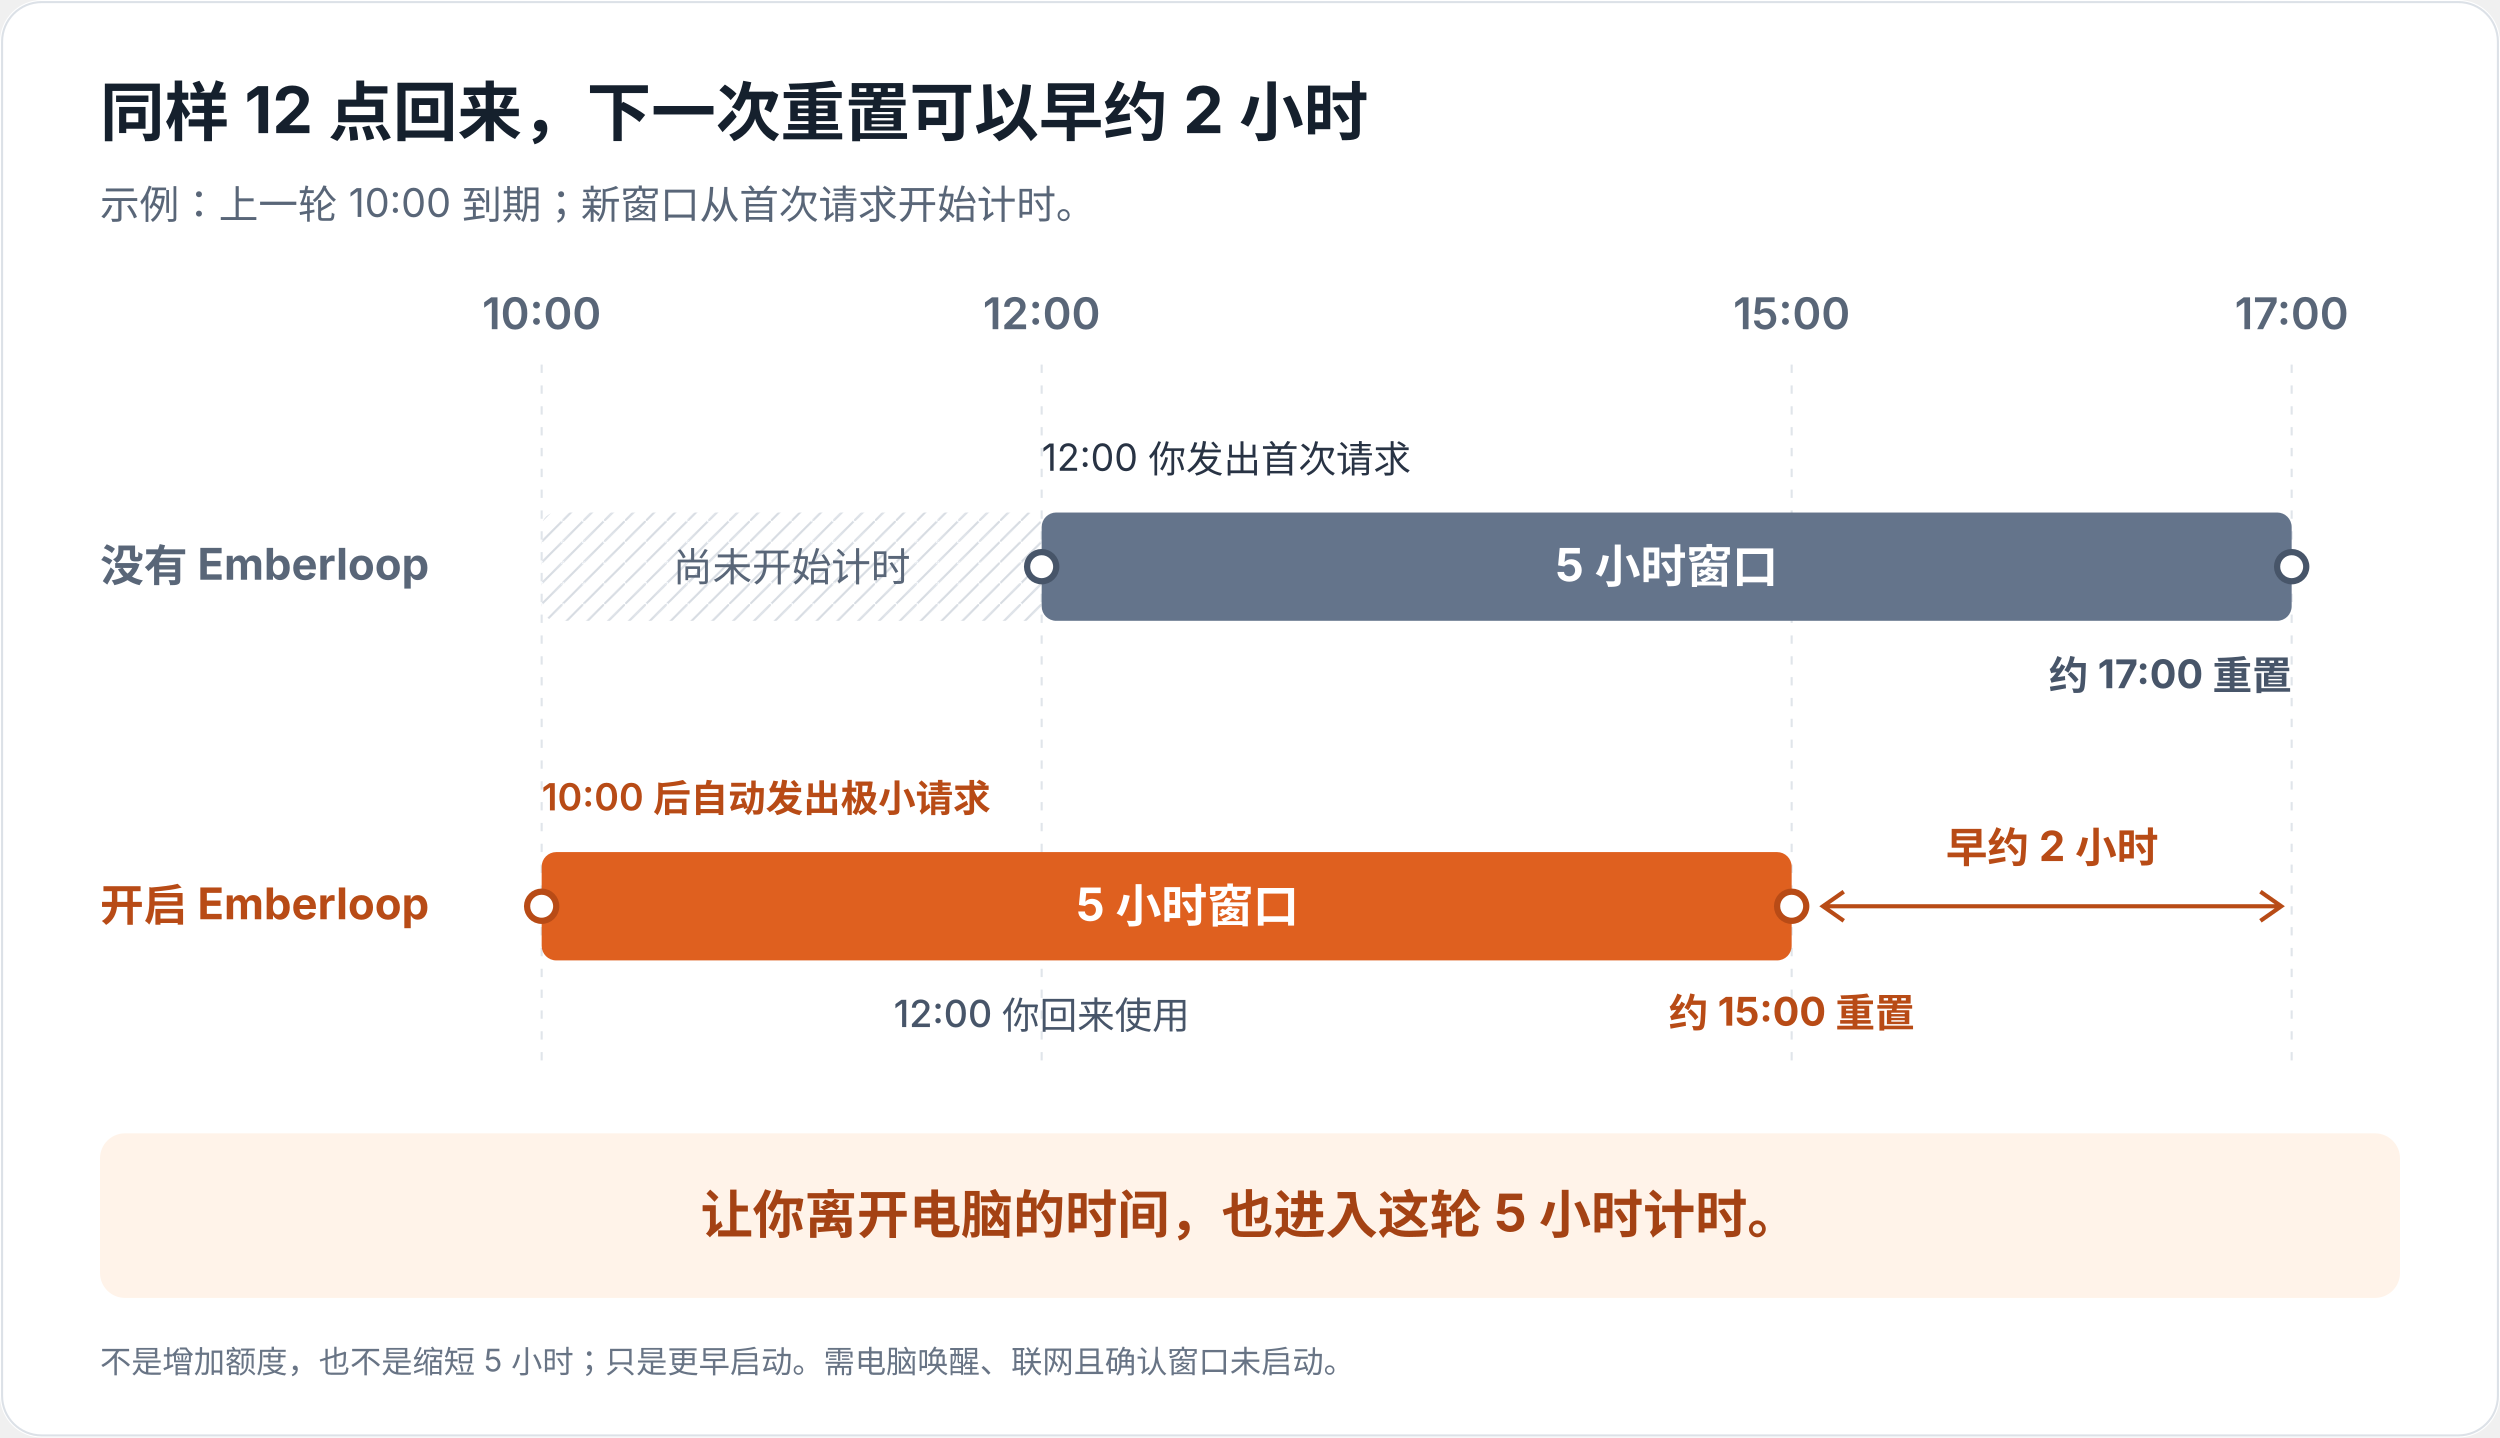
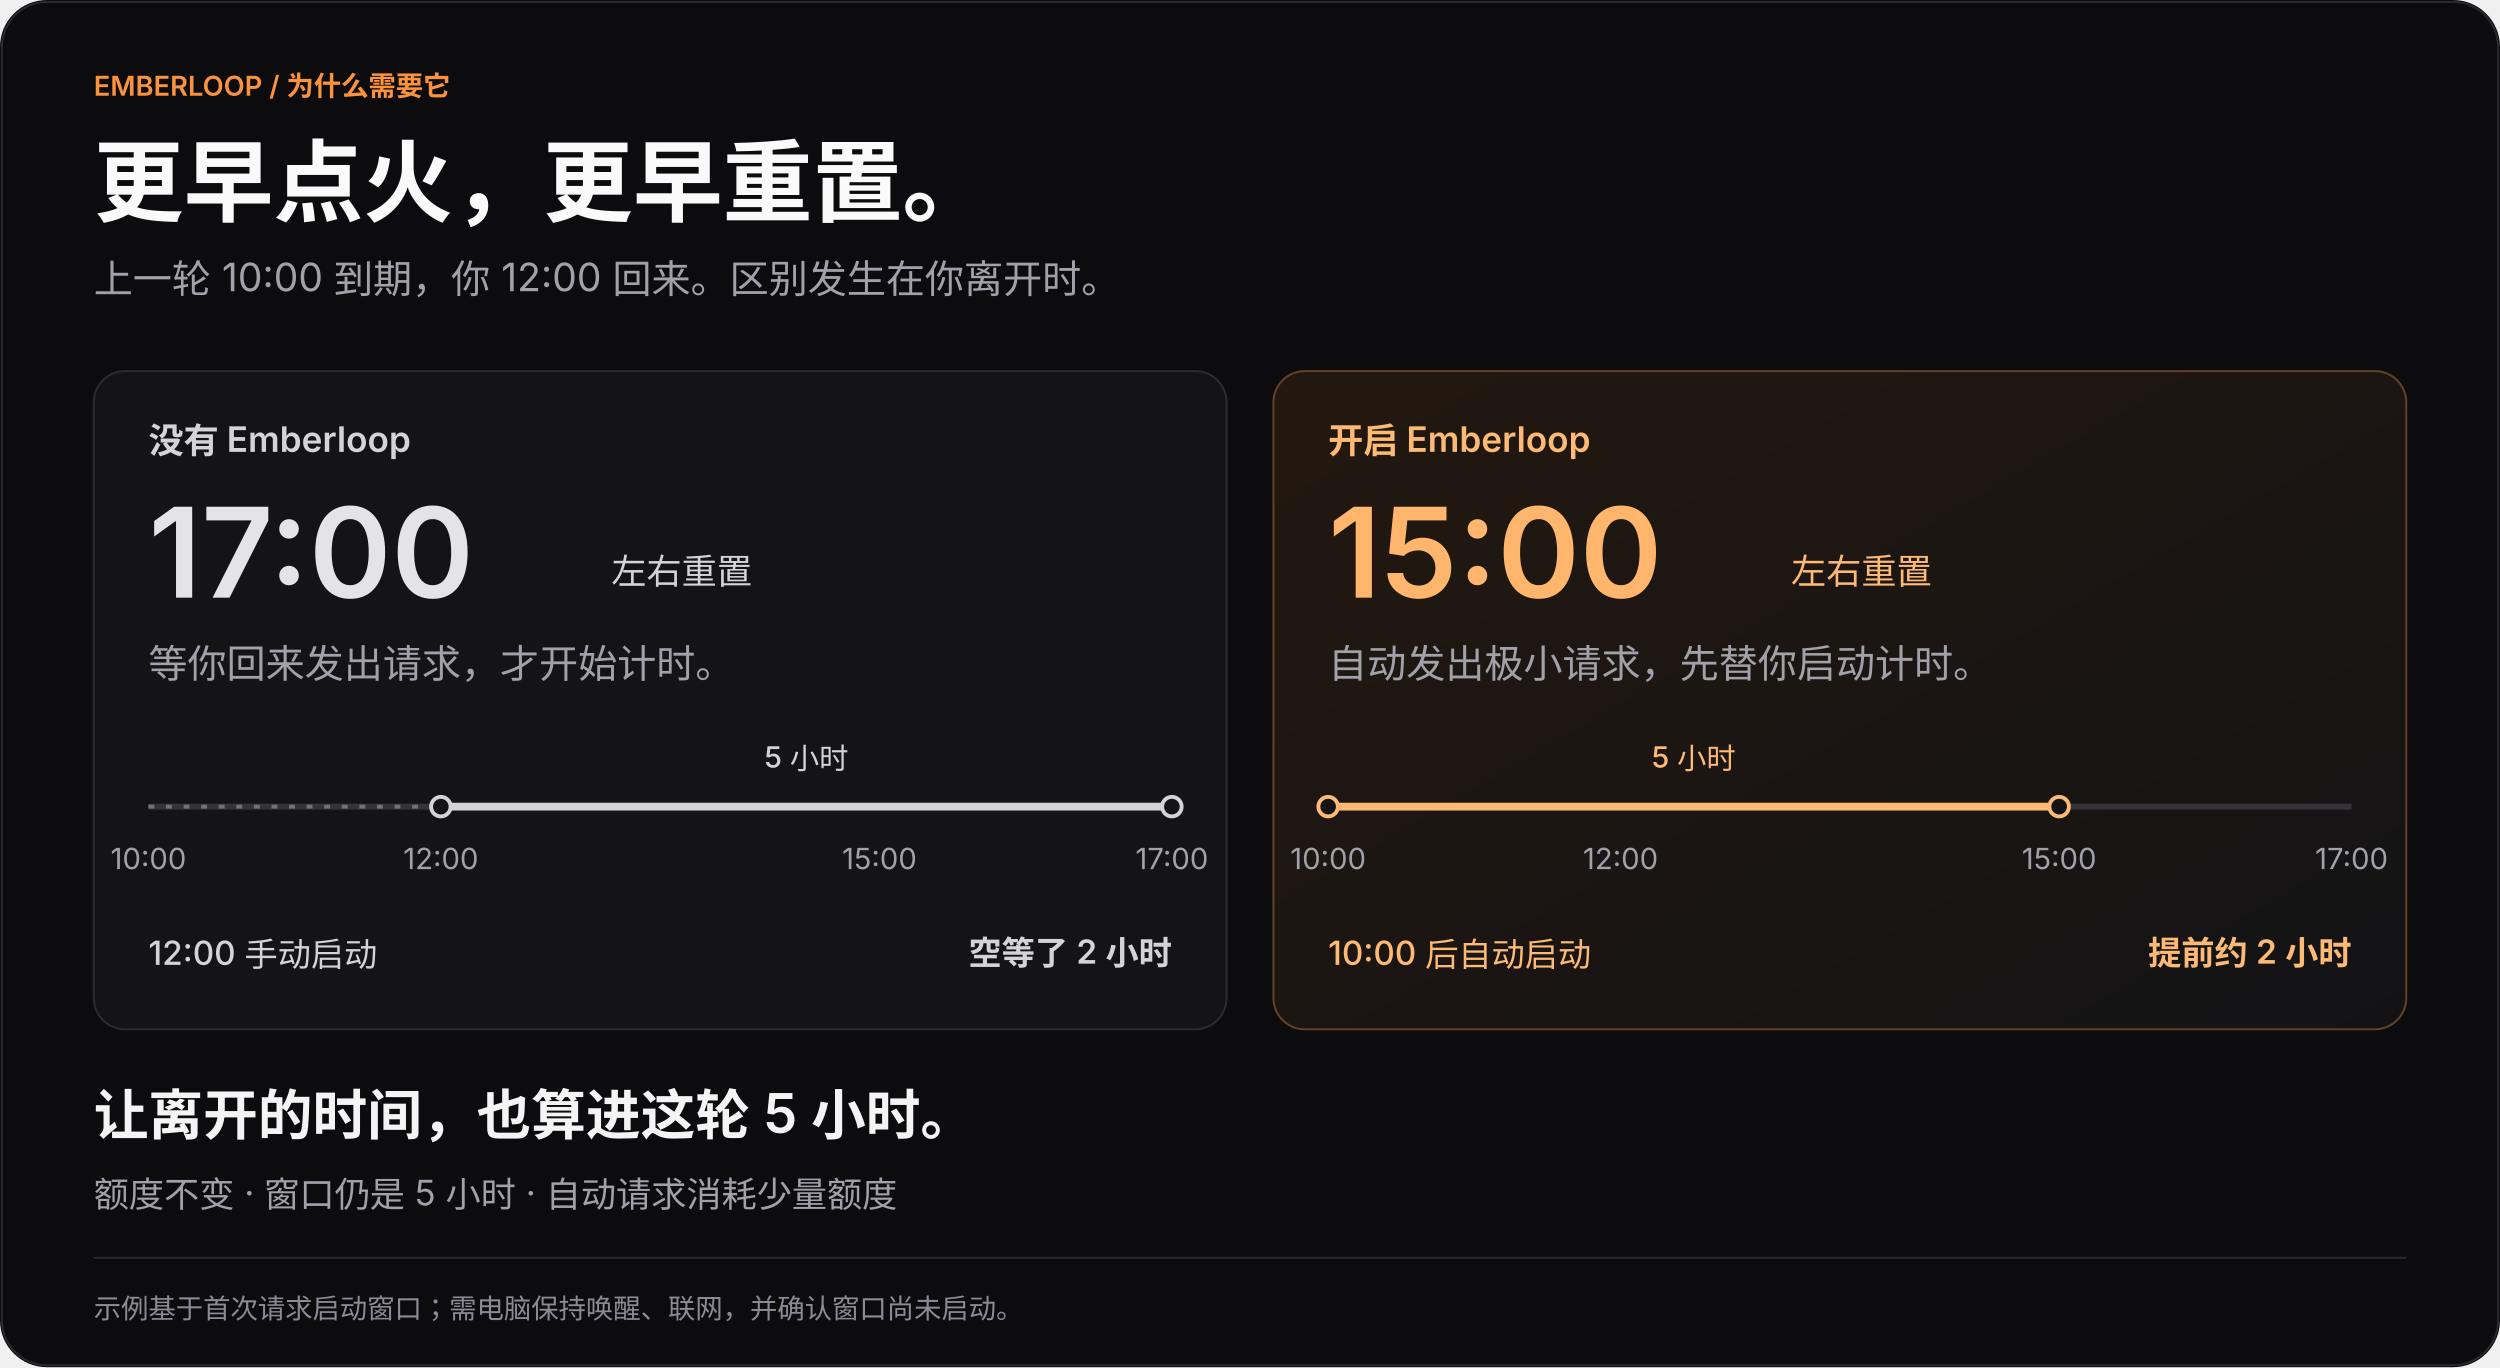
- <svg xmlns="http://www.w3.org/2000/svg" width="1200" height="690" viewBox="0 0 1200 690" role="img" aria-labelledby="title desc">
+ <svg xmlns="http://www.w3.org/2000/svg" width="1280" height="700" viewBox="0 0 1280 700" role="img" aria-labelledby="title desc">
  <defs>
-     <pattern id="hatch" width="10" height="10" patternUnits="userSpaceOnUse">
-       <path d="M0 10L10 0" stroke="#d7dce2" stroke-width="1" />
-     </pattern>
+     <linearGradient id="warm" x1="0" y1="0" x2="1" y2="1">
+       <stop stop-color="#231810" />
+       <stop offset="1" stop-color="#131315" />
+     </linearGradient>
+     <linearGradient id="ember">
+       <stop stop-color="#fb923c" />
+       <stop offset="1" stop-color="#fdba74" />
+     </linearGradient>
  </defs>
-   <rect width="1200" height="690" rx="20" fill="#fff" />
-   <rect x="1" y="1" width="1198" height="688" rx="19" fill="none" stroke="#dce1e7" />
+   <rect x="0" y="0" width="1280" height="700" rx="24" fill="#0c0c0f" stroke="none" />
+   <rect x="1" y="1" width="1278" height="698" rx="23" fill="none" stroke="#29292e" />
  <g font-family="-apple-system,BlinkMacSystemFont,Segoe UI,PingFang SC,Microsoft YaHei,sans-serif">
-     <text x="48" y="65" font-size="31" fill="#15202d" font-weight="700" text-anchor="start">同样 12 点回来，下一次重置可以早约 2 小时</text>
-     <text x="48" y="105" font-size="19" fill="#596678" font-weight="400" text-anchor="start">示例：上一轮 10:00 到期；新窗口从首次请求开始计时。</text>
-     <line x1="260" y1="175" x2="260" y2="515" stroke="#e0e5ea" stroke-dasharray="4 6" />
-     <text x="260" y="158" font-size="21" fill="#596678" font-weight="600" text-anchor="middle">10:00</text>
-     <line x1="500" y1="175" x2="500" y2="515" stroke="#e0e5ea" stroke-dasharray="4 6" />
-     <text x="500" y="158" font-size="21" fill="#596678" font-weight="600" text-anchor="middle">12:00</text>
-     <line x1="860" y1="175" x2="860" y2="515" stroke="#e0e5ea" stroke-dasharray="4 6" />
-     <text x="860" y="158" font-size="21" fill="#596678" font-weight="600" text-anchor="middle">15:00</text>
-     <line x1="1100" y1="175" x2="1100" y2="515" stroke="#e0e5ea" stroke-dasharray="4 6" />
-     <text x="1100" y="158" font-size="21" fill="#596678" font-weight="600" text-anchor="middle">17:00</text>
-     <text x="48" y="279" font-size="21" fill="#596678" font-weight="650" text-anchor="start">没有 Emberloop</text>
-     <rect x="260" y="246" width="240" height="52" rx="7" fill="url(#hatch)" />
-     <rect x="500" y="246" width="600" height="52" rx="7" fill="#64748b" />
-     <text x="380" y="279" font-size="19" fill="#596678" font-weight="500" text-anchor="middle">尚未开始计时</text>
-     <text x="800" y="279" font-size="22" fill="#fff" font-weight="650" text-anchor="middle">5 小时窗口</text>
-     <text x="500" y="226" font-size="18" fill="#283344" font-weight="400" text-anchor="start">12:00 你发出首次请求</text>
-     <text x="1100" y="331" font-size="19" fill="#475569" font-weight="650" text-anchor="end">约 17:00 重置</text>
-     <circle cx="500" cy="272" r="7" fill="#fff" stroke="#475569" stroke-width="3" />
-     <circle cx="1100" cy="272" r="7" fill="#fff" stroke="#475569" stroke-width="3" />
-     <text x="48" y="442" font-size="21" fill="#b84b16" font-weight="700" text-anchor="start">开启 Emberloop</text>
-     <rect x="260" y="409" width="600" height="52" rx="7" fill="#df601f" />
-     <text x="260" y="389" font-size="18" fill="#b84b16" font-weight="600" text-anchor="start">10:00 后自动发出极小请求</text>
-     <text x="570" y="442" font-size="22" fill="#fff" font-weight="650" text-anchor="middle">5 小时窗口</text>
-     <circle cx="260" cy="435" r="7" fill="#fff" stroke="#b84b16" stroke-width="3" />
-     <circle cx="860" cy="435" r="7" fill="#fff" stroke="#b84b16" stroke-width="3" />
-     <text x="500" y="493" font-size="18" fill="#475569" font-weight="500" text-anchor="middle">12:00 你回来使用</text>
-     <text x="860" y="493" font-size="19" fill="#b84b16" font-weight="700" text-anchor="middle">约 15:00 重置</text>
-     <path d="M875 435H1095M885 428L875 435L885 442M1085 428L1095 435L1085 442" fill="none" stroke="#b84b16" stroke-width="2" />
-     <text x="985" y="414" font-size="20" fill="#b84b16" font-weight="700" text-anchor="middle">早约 2 小时</text>
-     <rect x="48" y="544" width="1104" height="79" rx="12" fill="#fff3e9" />
-     <text x="600" y="592" font-size="25" fill="#a44214" font-weight="700" text-anchor="middle">让你离开电脑的时间，也进入这轮 5 小时计时。</text>
-     <text x="48" y="659" font-size="15" fill="#687485" font-weight="400" text-anchor="start">不是增加额度，也不是缩短 5 小时；只是更早启动。需电脑唤醒、联网且确认窗口未启动。</text>
+     <text x="48" y="49" font-size="14" fill="#fb923c" font-weight="600" text-anchor="start">EMBERLOOP  /  为什么需要它</text>
+     <text x="48" y="110" font-size="46" fill="#fafafa" font-weight="650" text-anchor="start">更早点火，更早重置。</text>
+     <text x="48" y="150" font-size="20" fill="#a1a1aa" font-weight="400" text-anchor="start">上一轮 10:00 到期，你 12:00 回来。区别发生在你离开时。</text>
+     <rect x="48" y="190" width="580" height="337" rx="16" fill="#141417" stroke="#2b2b31" />
+     <text x="76" y="232" font-size="18" fill="#d4d4d8" font-weight="600" text-anchor="start">没有 Emberloop</text>
+     <text x="76" y="306" font-size="64" fill="#e4e4e7" font-weight="600" text-anchor="start">17:00</text>
+     <text x="313" y="299" font-size="18" fill="#d4d4d8" font-weight="400" text-anchor="start">左右重置</text>
+     <text x="76" y="347" font-size="20" fill="#a1a1aa" font-weight="400" text-anchor="start">等你回来发出请求，才开始计时。</text>
+     <path d="M76 413H600" stroke="#333338" stroke-width="3" />
+     <path d="M225.714 413H600" stroke="#d4d4d8" stroke-width="4" stroke-linecap="round" />
+     <path d="M76 413H225.714" stroke="#71717a" stroke-width="2" stroke-dasharray="3 6" />
+     <circle cx="225.714" cy="413" r="5" fill="#141417" stroke="#d4d4d8" stroke-width="2" />
+     <circle cx="600" cy="413" r="5" fill="#141417" stroke="#d4d4d8" stroke-width="2" />
+     <text x="412.857" y="393" font-size="15" fill="#d4d4d8" font-weight="500" text-anchor="middle">5 小时</text>
+     <text x="76.0" y="445" font-size="15" fill="#a1a1aa" font-weight="400" text-anchor="middle">10:00</text>
+     <text x="225.714" y="445" font-size="15" fill="#a1a1aa" font-weight="400" text-anchor="middle">12:00</text>
+     <text x="450.286" y="445" font-size="15" fill="#a1a1aa" font-weight="400" text-anchor="middle">15:00</text>
+     <text x="600.0" y="445" font-size="15" fill="#a1a1aa" font-weight="400" text-anchor="middle">17:00</text>
+     <text x="76" y="494" font-size="17" fill="#d4d4d8" font-weight="500" text-anchor="start">12:00 手动启动</text>
+     <text x="600" y="494" font-size="17" fill="#d4d4d8" font-weight="600" text-anchor="end">空等了 2 小时</text>
+     <rect x="652" y="190" width="580" height="337" rx="16" fill="url(#warm)" stroke="#664125" />
+     <text x="680" y="232" font-size="18" fill="#fdba74" font-weight="600" text-anchor="start">开启 Emberloop</text>
+     <text x="680" y="306" font-size="64" fill="#ffb56b" font-weight="600" text-anchor="start">15:00</text>
+     <text x="917" y="299" font-size="18" fill="#fdba74" font-weight="400" text-anchor="start">左右重置</text>
+     <text x="680" y="347" font-size="20" fill="#a1a1aa" font-weight="400" text-anchor="start">自动发出极小请求，先替你启动计时。</text>
+     <path d="M680 413H1204" stroke="#333338" stroke-width="3" />
+     <path d="M680 413H1054.286" stroke="#fdba74" stroke-width="4" stroke-linecap="round" />
+     <circle cx="680" cy="413" r="5" fill="#141417" stroke="#fdba74" stroke-width="2" />
+     <circle cx="1054.286" cy="413" r="5" fill="#141417" stroke="#fdba74" stroke-width="2" />
+     <text x="867.143" y="393" font-size="15" fill="#fdba74" font-weight="500" text-anchor="middle">5 小时</text>
+     <text x="680.0" y="445" font-size="15" fill="#a1a1aa" font-weight="400" text-anchor="middle">10:00</text>
+     <text x="829.714" y="445" font-size="15" fill="#a1a1aa" font-weight="400" text-anchor="middle">12:00</text>
+     <text x="1054.286" y="445" font-size="15" fill="#a1a1aa" font-weight="400" text-anchor="middle">15:00</text>
+     <text x="1204.0" y="445" font-size="15" fill="#a1a1aa" font-weight="400" text-anchor="middle">17:00</text>
+     <text x="680" y="494" font-size="17" fill="#fdba74" font-weight="500" text-anchor="start">10:00 后自动启动</text>
+     <text x="1204" y="494" font-size="17" fill="#fdba74" font-weight="600" text-anchor="end">提前约 2 小时</text>
+     <text x="48" y="581" font-size="28" fill="#f4f4f5" font-weight="600" text-anchor="start">让离开的时间，也算进这轮 5 小时。</text>
+     <text x="48" y="618" font-size="18" fill="#a1a1aa" font-weight="400" text-anchor="start">额度不变 · 窗口仍是 5 小时 · 自动请求消耗少量额度</text>
+     <path d="M48 644H1232" stroke="#29292e" />
+     <text x="48" y="675" font-size="14" fill="#8b8b96" font-weight="400" text-anchor="start">示例基于首次请求启动窗口；需电脑保持唤醒、联网，并确认窗口尚未启动。</text>
  </g>
</svg>
